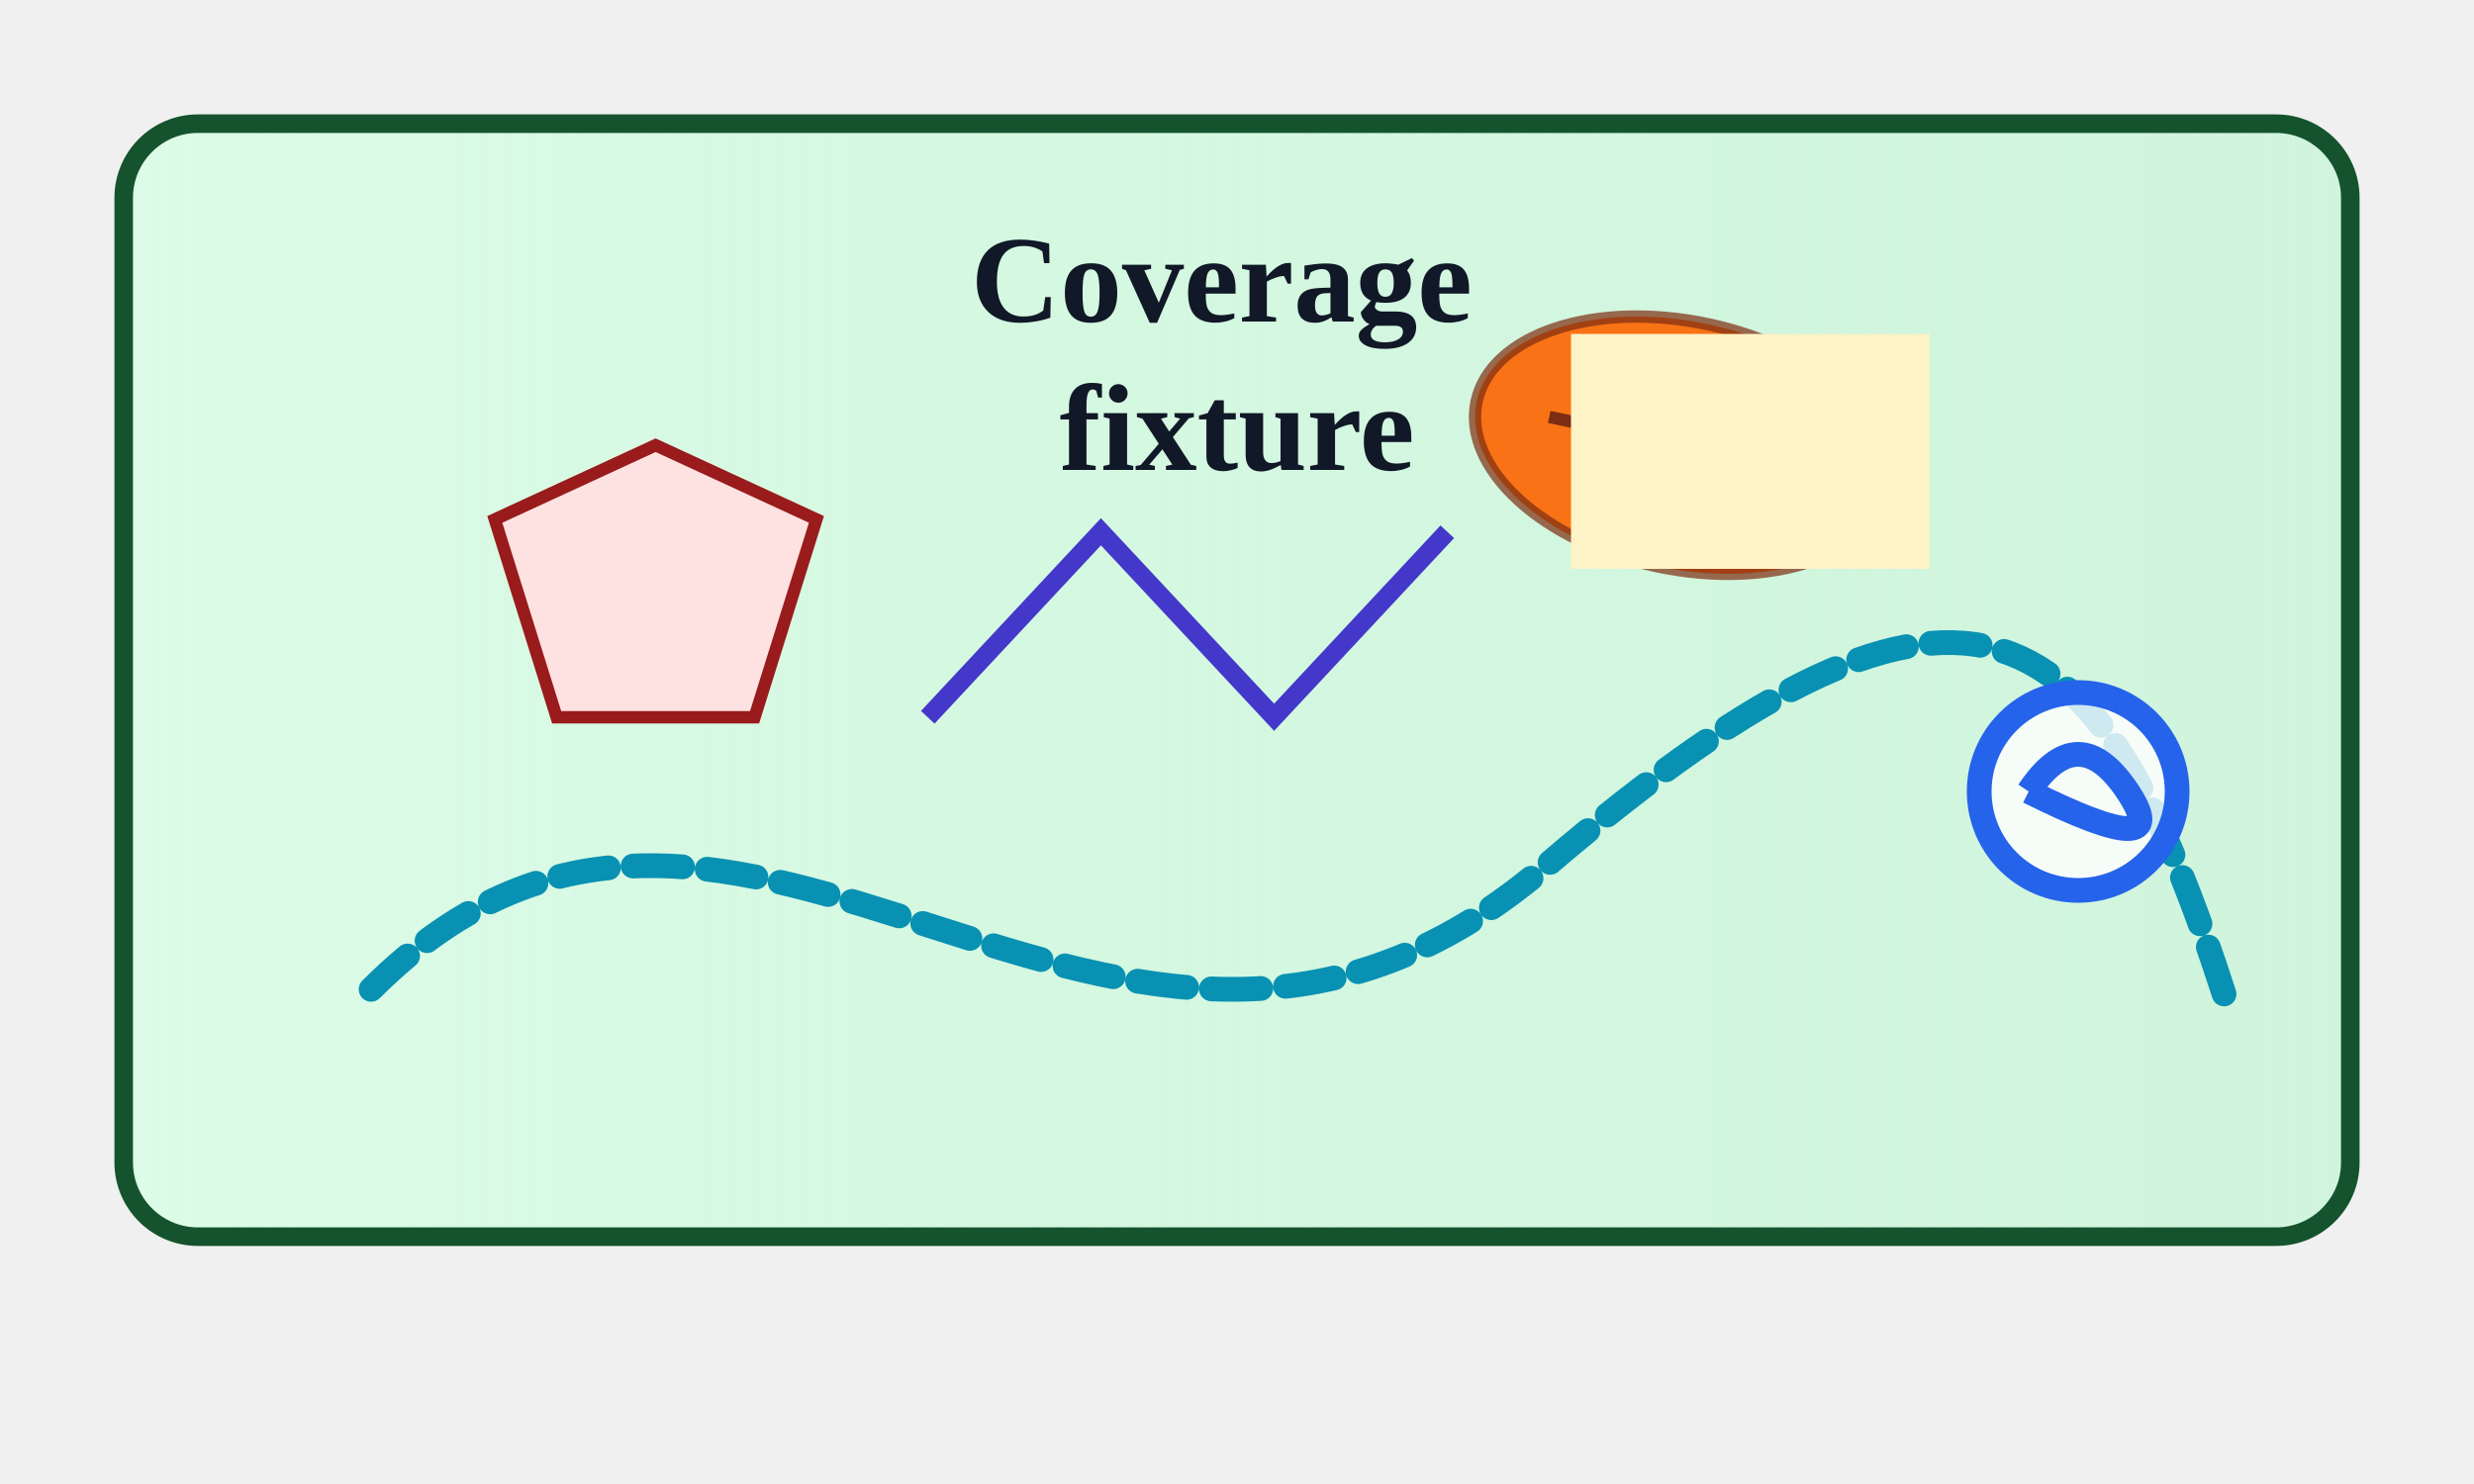
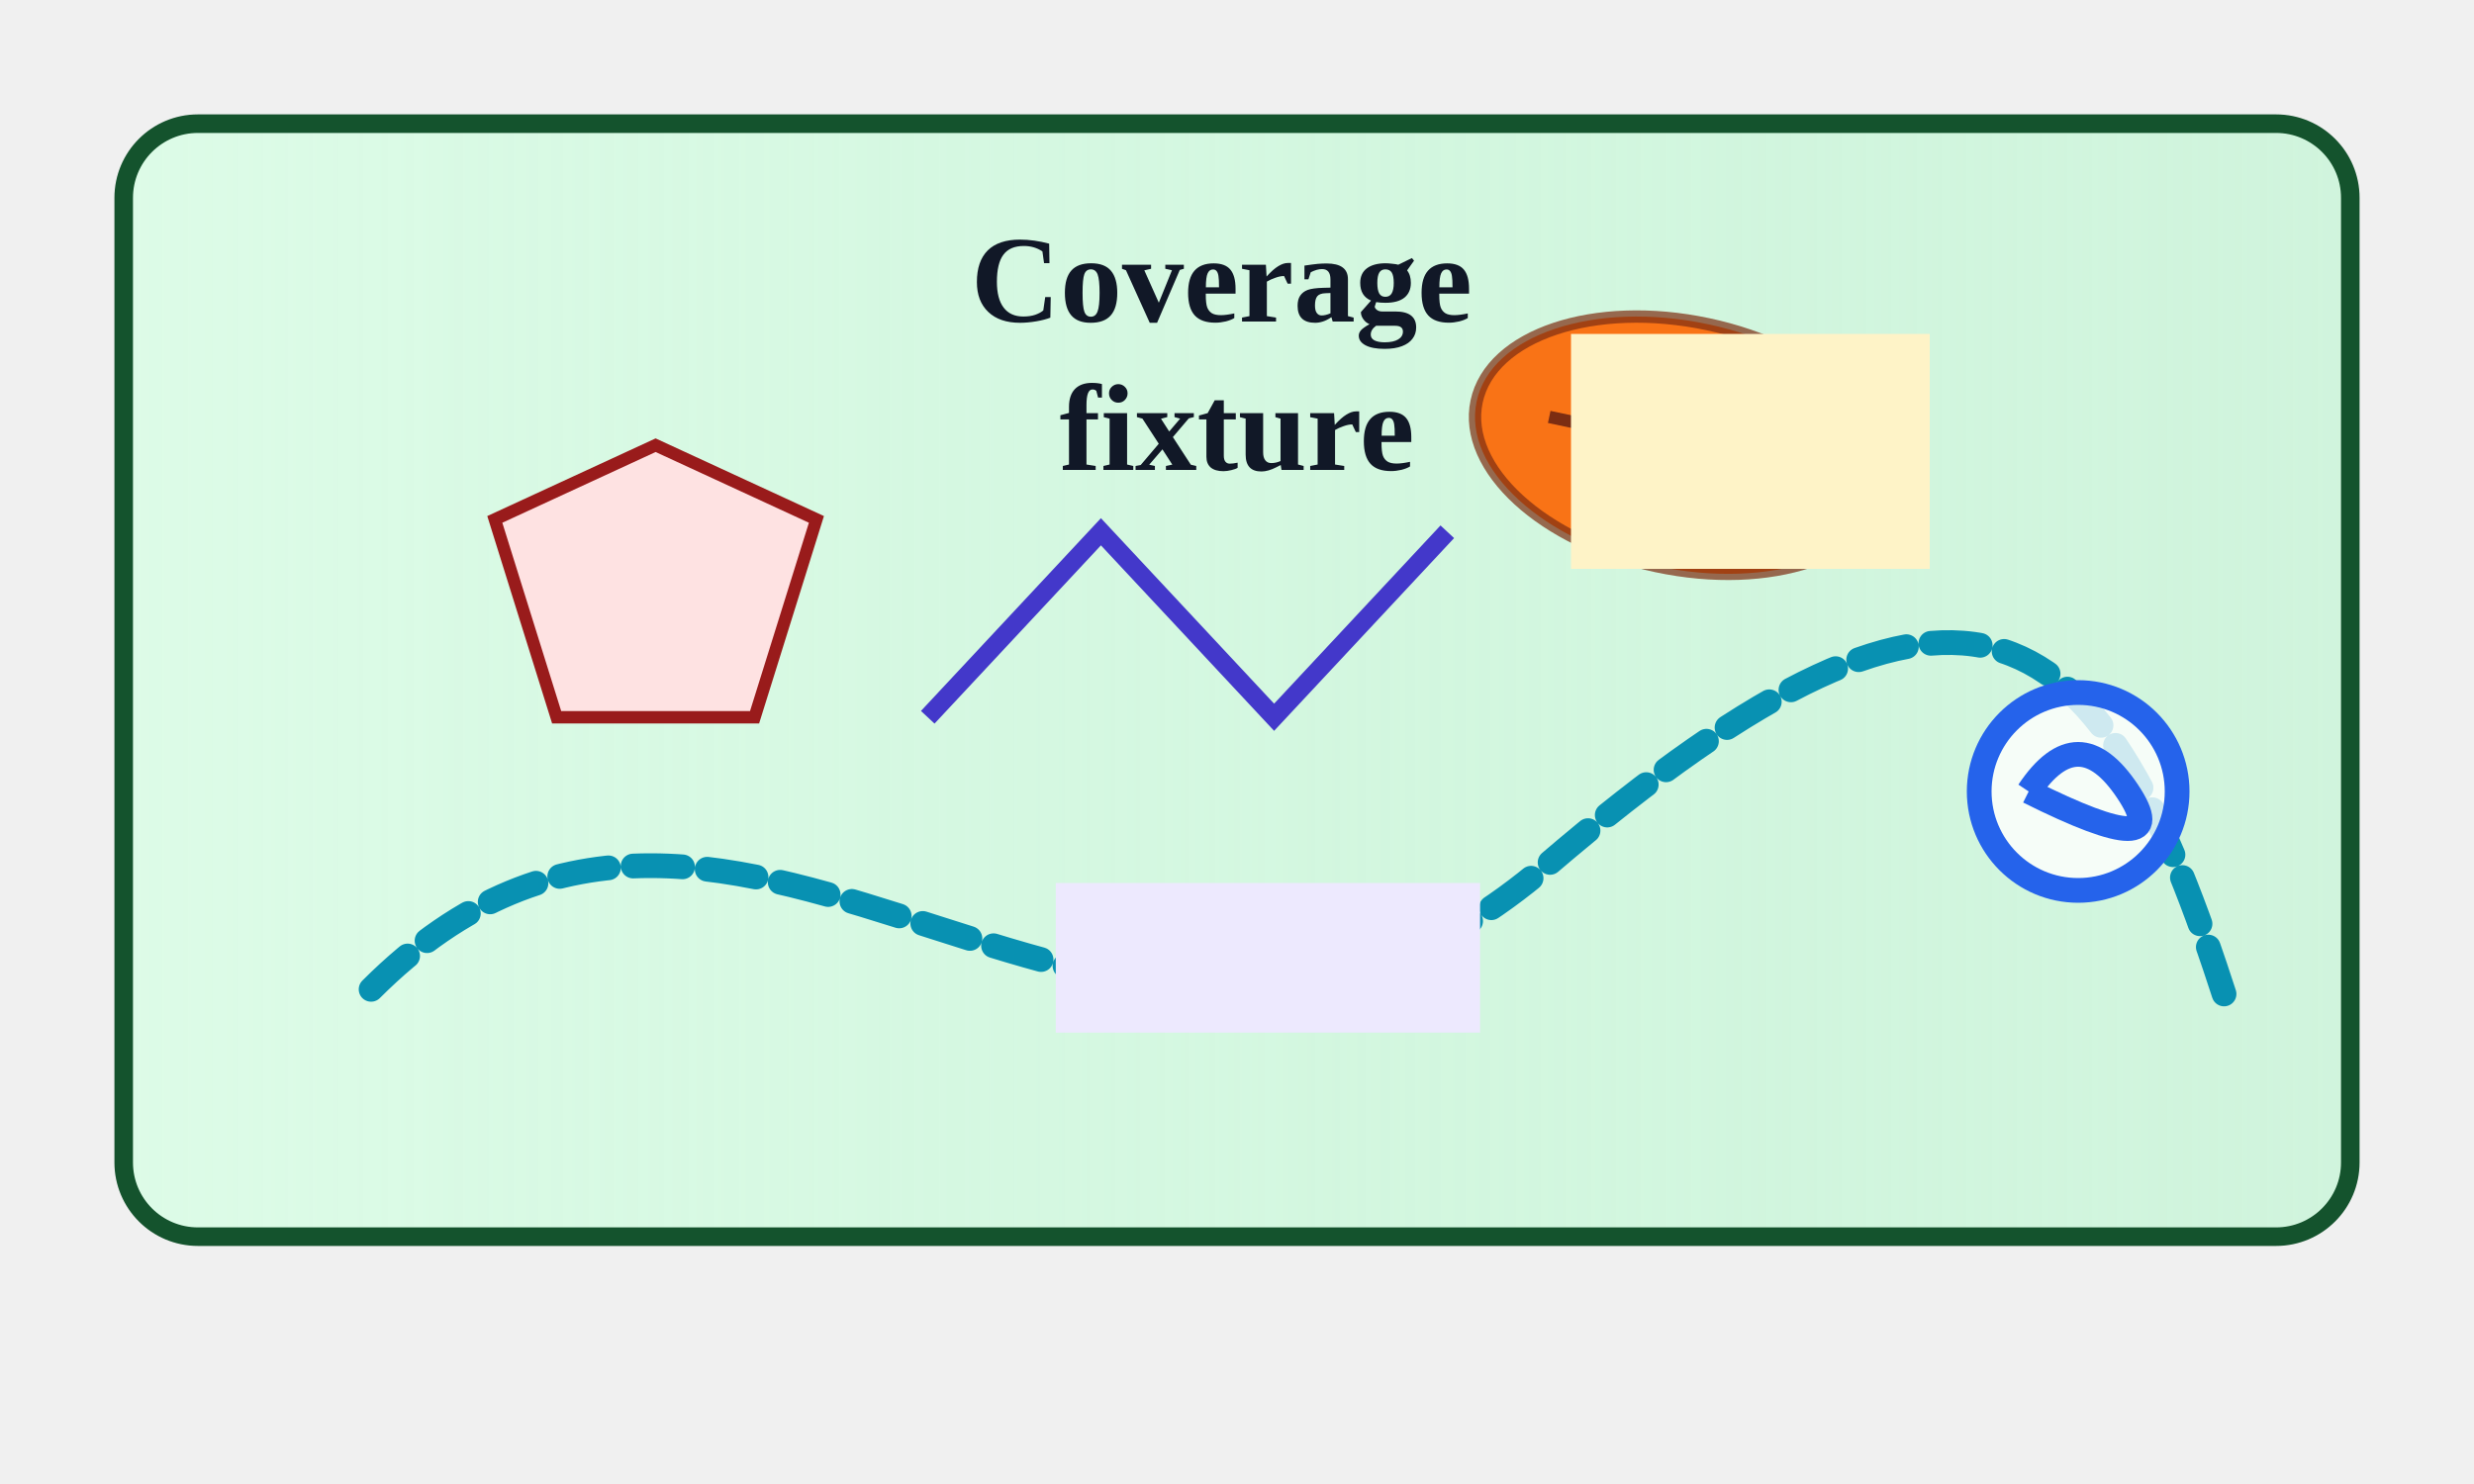
<svg xmlns="http://www.w3.org/2000/svg" viewBox="-40 -30 400 240" width="800" height="480">
  <style>
    #board .panel { fill: url(#panel); stroke: #14532d; stroke-width: 3; }
    #board &gt; rect.panel.featured { stroke-linejoin: round; }
    g.badges .badge { fill: currentColor; color: #f97316; stroke: rgba(124, 45, 18, .7); stroke-width: 2; }
    text.title { fill: #111827; font-size: 20; font-weight: 700; text-anchor: middle; }
    .route { fill: none; stroke: #0891b2; stroke-width: 4; stroke-linecap: round; stroke-linejoin: round; stroke-dasharray: 8 4; }
    .hidden-probe { display: none; }
  </style>
  <defs>
    <linearGradient id="panel">
      <stop offset="0%" stop-color="#dcfce7" stop-opacity=".95" />
      <stop offset="100%" stop-color="rgb(187, 247, 208)" stop-opacity=".6" />
    </linearGradient>
    <symbol id="pin" viewBox="-10 -10 20 20">
      <circle cx="0" cy="0" r="8" fill="#ffffff" fill-opacity=".8" stroke="currentColor" stroke-width="2" />
      <path d="M-4 0 Q0 -6 4 0 T-4 0" fill="none" stroke="currentColor" stroke-width="2" />
    </symbol>
    <clipPath id="badge-crop">
      <rect x="214" y="24" width="58" height="38" />
    </clipPath>
+     <clipPath id="object-crop" clipPathUnits="objectBoundingBox">
+       <rect x=".15" y=".2" width=".7" height=".55" />
+     </clipPath>
  </defs>
  <g id="board">
    <rect class="panel featured" x="-20" y="-10" width="360" height="180" rx="12" />
    <rect class="hidden-probe" x="-40" y="-30" width="400" height="240" />
    <text class="title" x="160" y="22">
      <tspan>Coverage</tspan>
      <tspan x="160" dy="24">fixture</tspan>
    </text>
    <path class="route" d="M20 130 C80 70, 140 170, 210 110 S300 70, 320 132" />
    <polygon points="40,54 66,42 92,54 82,86 50,86" fill="#fee2e2" stroke="#991b1b" stroke-width="2" />
    <polyline points="1.10e2,86 1.38e2,56 1.66e2,86 1.94e2,56" fill="none" stroke="#4338ca" stroke-width="3" />
    <g class="badges" transform="translate(232 42) rotate(12)">
      <ellipse class="badge" cx="0" cy="0" rx="34" ry="20" />
      <line x1="-22" y1="0" x2="22" y2="0" stroke="#7c2d12" stroke-width="2" />
    </g>
    <rect x="204" y="18" width="82" height="54" rx="8" fill="#fef3c7" stroke="#92400e" stroke-width="2" clip-path="url(#badge-crop)" />
+     <rect x="116" y="104" width="98" height="44" rx="6" fill="#ede9fe" stroke="#6d28d9" stroke-width="2" clip-path="url(#object-crop)" />
    <use href="#pin" x="276" y="78" width="40" height="40" color="#2563eb" />
  </g>
</svg>
